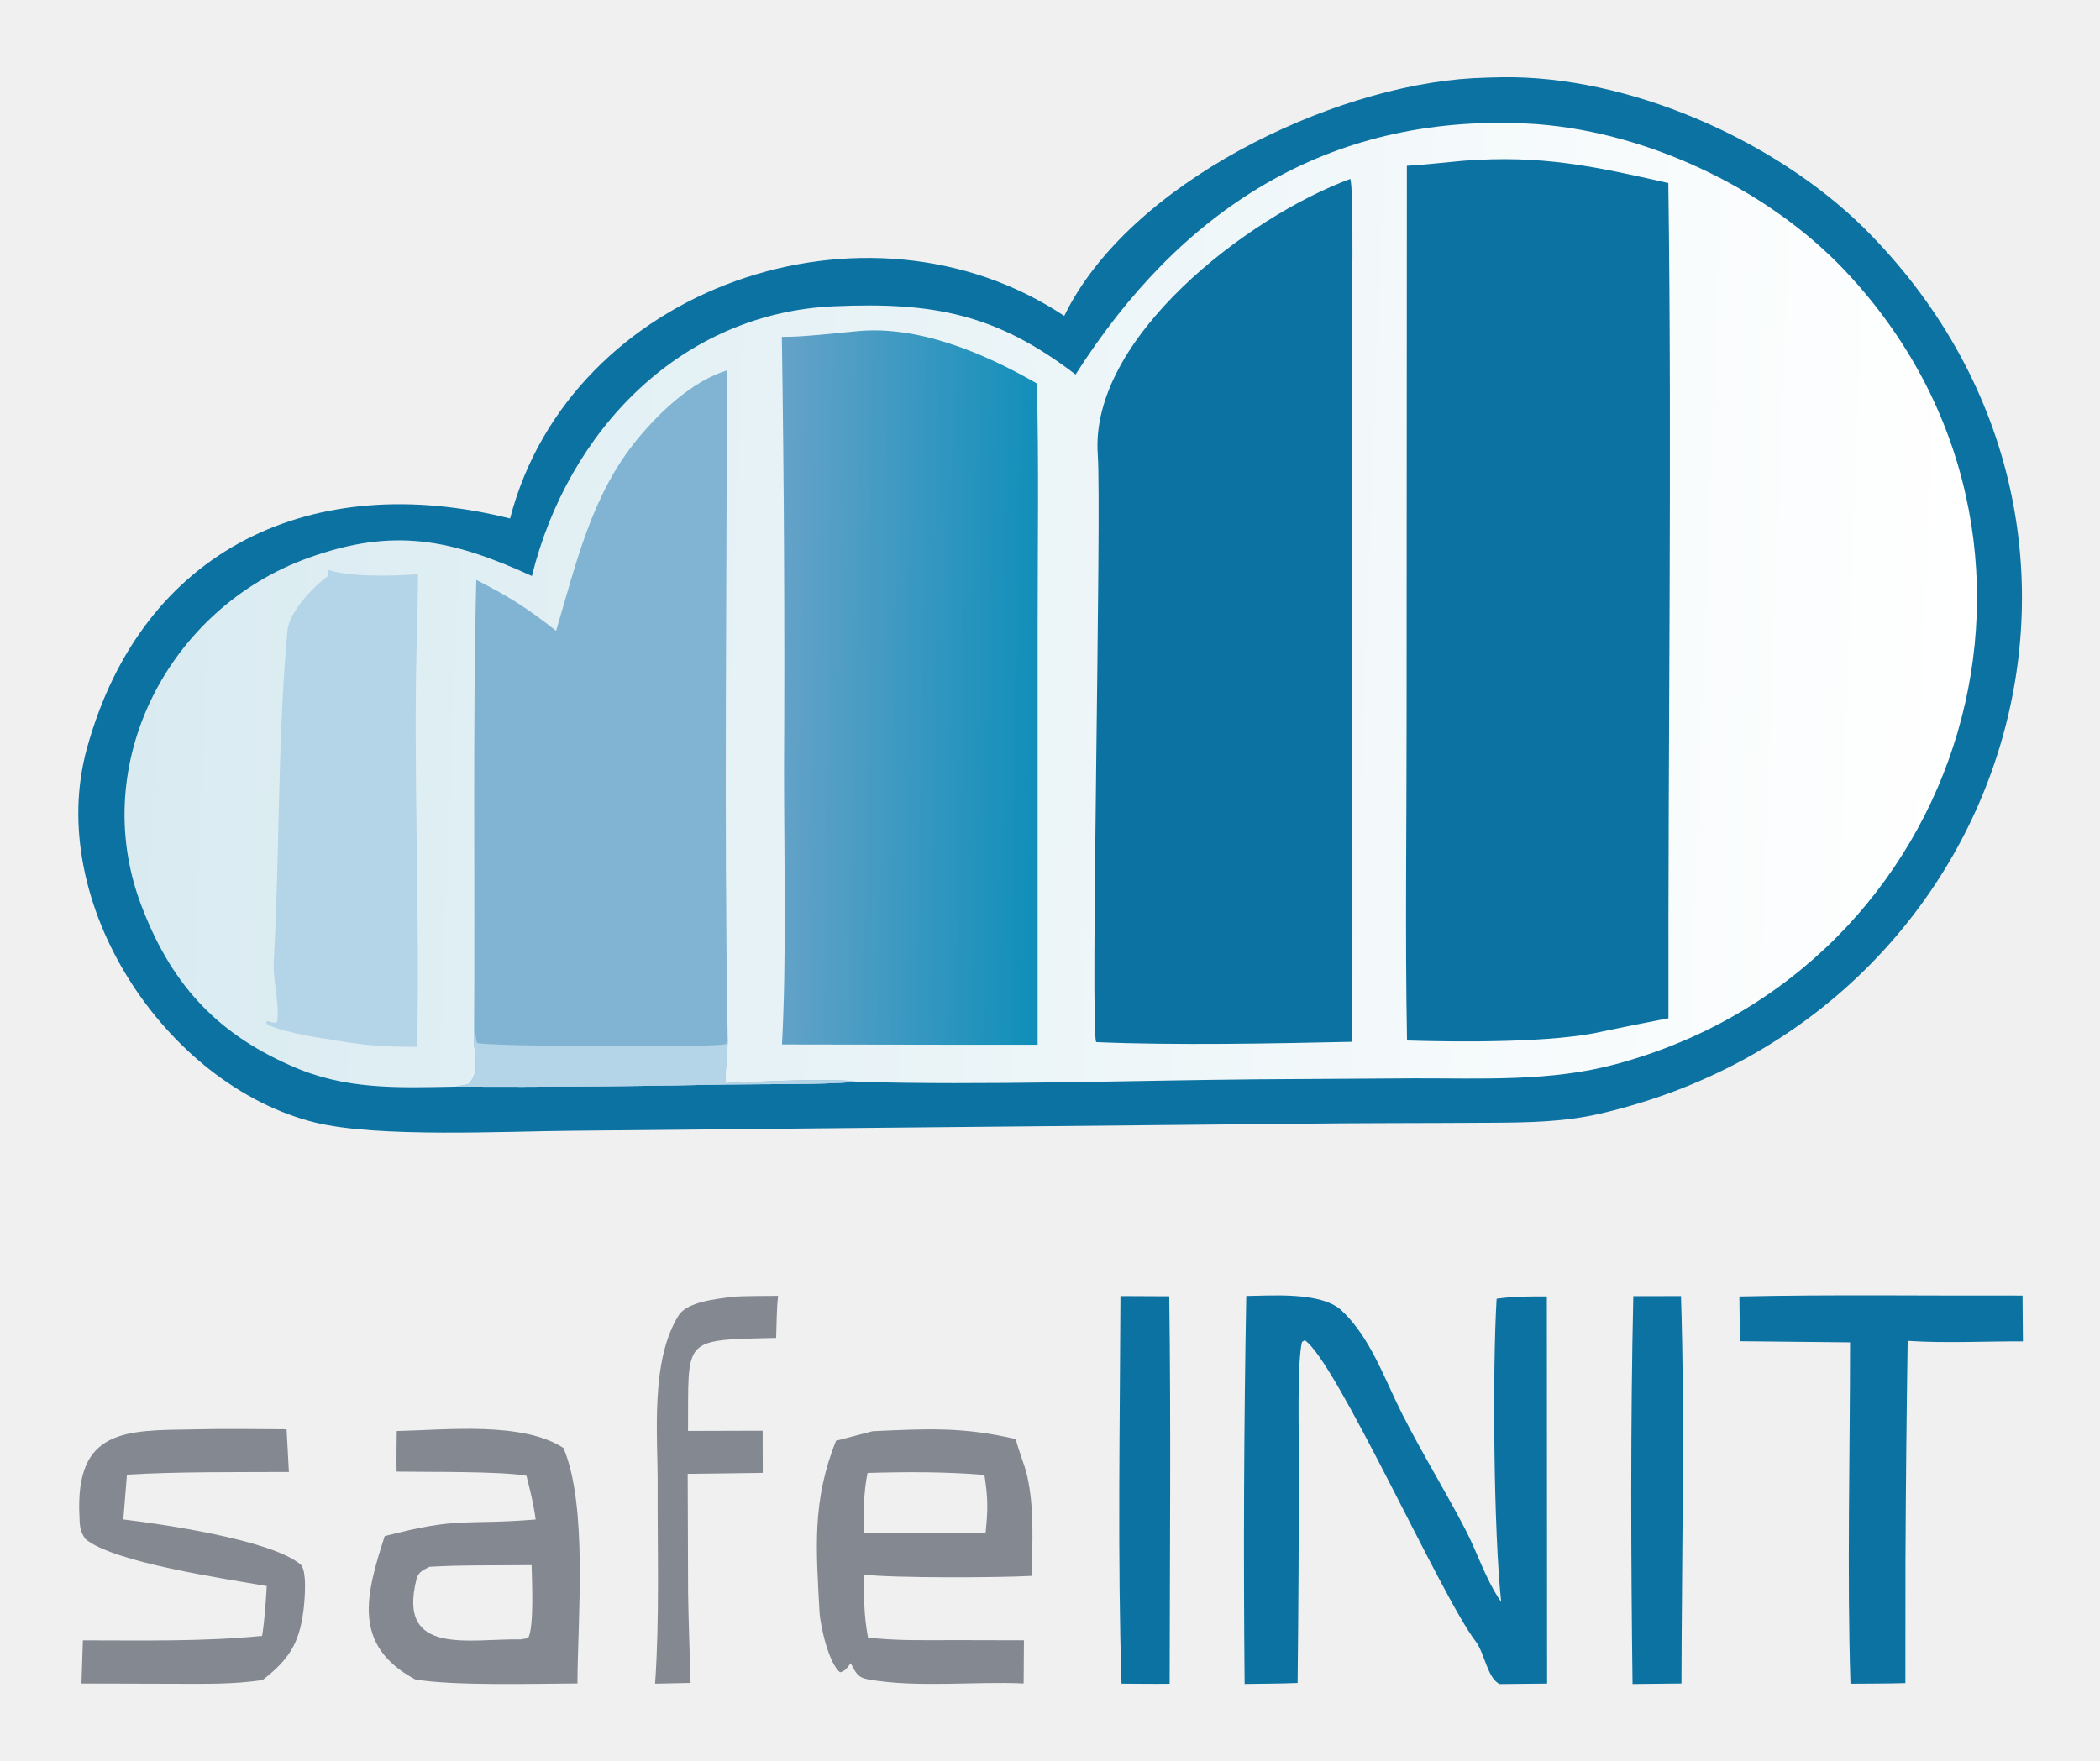
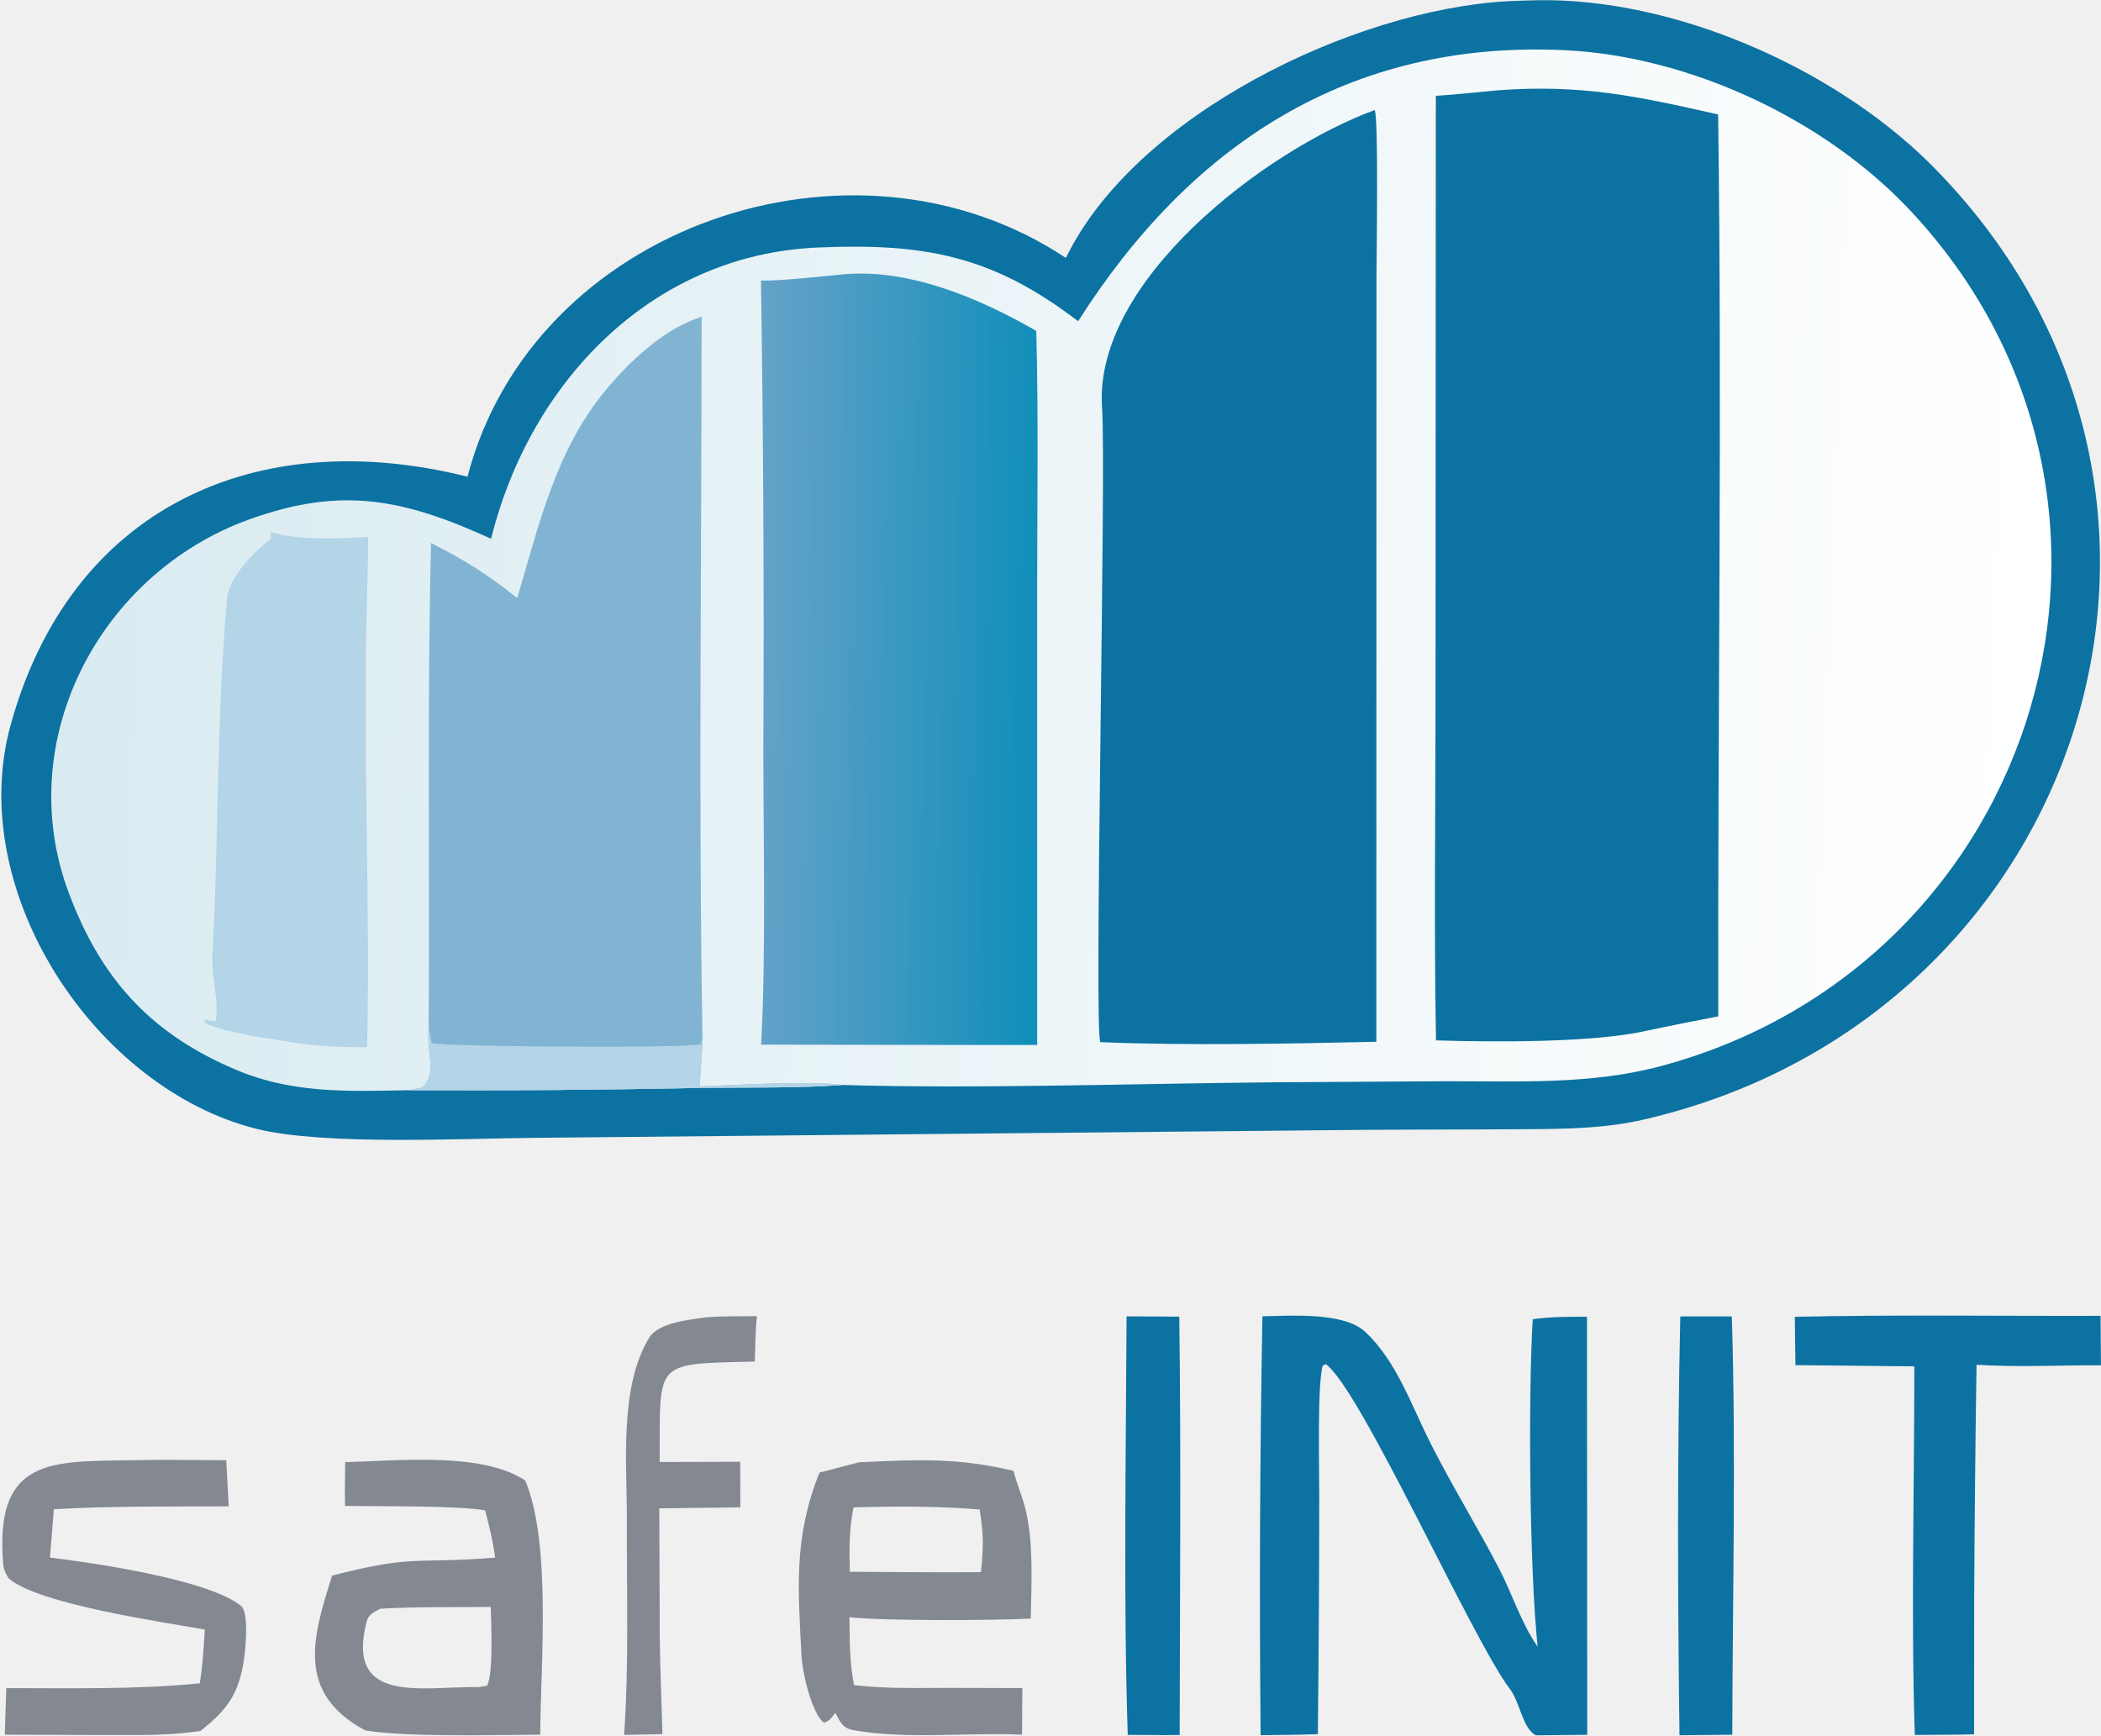
- <svg xmlns="http://www.w3.org/2000/svg" version="1.1" viewBox="132 168 763 640" width="763" height="640" style="display:block">
+ <svg xmlns="http://www.w3.org/2000/svg" version="1.1" viewBox="160 196 707 584" width="707" height="584" style="display:block">
  <svg x="0" y="0" width="1024" height="1024" viewBox="0 0 1024 1024">
    <defs>
      <linearGradient id="Gradient1" gradientUnits="userSpaceOnUse" x1="507.68" y1="418.44" x2="416.311" y2="417.208">
        <stop class="stop0" offset="0" stop-opacity="1" stop-color="rgb(17,143,186)" />
        <stop class="stop1" offset="1" stop-opacity="1" stop-color="rgb(100,162,200)" />
      </linearGradient>
      <linearGradient id="Gradient2" gradientUnits="userSpaceOnUse" x1="181.845" y1="376.087" x2="847.773" y2="401.047">
        <stop class="stop0" offset="0" stop-opacity="1" stop-color="rgb(217,235,241)" />
        <stop class="stop1" offset="1" stop-opacity="1" stop-color="rgb(255,255,255)" />
      </linearGradient>
    </defs>
    <defs>
      <mask id="hole" maskUnits="userSpaceOnUse">
        <rect x="0" y="0" width="1024" height="1024" fill="#fff" />
        <path transform="translate(0,0)" fill="#000" d="M 288.027 737.429 C 299.297 736.734 313.65 736.939 325.148 736.833 C 325.248 742.006 326.132 759.203 323.897 763.347 L 321.249 763.809 C 302.48 763.447 276.247 770.059 283.316 741.959 C 284.01 739.201 285.864 738.595 288.027 737.429 z" />
        <path transform="translate(0,0)" fill="#000" d="M 447.213 703.319 C 461.449 702.905 475.468 702.872 489.671 704.032 C 491.014 712.621 490.959 716.745 490.096 725.12 C 475.478 725.253 460.602 725.056 445.962 725.001 C 445.77 717.424 445.706 710.766 447.213 703.319 z" />
      </mask>
    </defs>
    <g mask="url(#hole)">
      <path transform="translate(0,0)" fill="rgb(12,114,161)" d="M 667.138 196.421 C 670.65 196.252 674.163 196.136 677.678 196.073 C 723.295 195.397 776.144 218.439 808.847 250.451 C 919.346 359.868 862.598 538.091 713.421 572.734 C 700.419 575.754 687.649 575.946 674.406 576.038 C 649.915 576.208 625.429 576.102 600.948 576.437 L 340.25 578.947 C 315.754 579.134 268.961 581.576 246.322 575.922 C 192.167 562.399 148.145 496.045 163.572 440.032 C 183.693 366.975 245.905 338.573 317.321 356.438 C 339.239 272.149 446.927 235.094 518.673 282.808 C 542.085 234.664 615.389 199.354 667.138 196.421 z" />
      <path transform="translate(0,0)" fill="url(#Gradient2)" d="M 522.789 304.113 C 560.533 244.756 613.847 209.49 686.405 212.88 C 728.391 214.842 773.787 236.016 802.551 266.581 C 894.144 363.909 847.259 520.101 719.256 554.707 C 695.298 561.198 670.406 559.841 645.902 559.902 L 588.604 560.257 C 542.912 560.666 488.626 562.508 443.361 561.152 C 428.979 562.293 410.626 561.906 395.888 562.14 C 363.081 562.822 330.267 563.083 297.454 562.923 C 276.399 563.322 257.206 564.144 237.586 555.247 C 209.82 543.09 193.667 524.636 183.144 496.514 C 163.983 445.308 193.419 388.975 243.984 370.771 C 274.975 359.614 295.819 363.891 325.258 377.331 C 338.319 324.589 379.252 281.746 435.077 279.307 C 471.242 277.727 494.061 282.109 522.789 304.113 z" />
      <path transform="translate(0,0)" fill="rgb(129,180,210)" d="M 334.046 397.273 C 341.371 372.711 346.936 347.696 363.753 327.391 C 371.966 317.475 383.594 306.497 396.091 302.624 C 396.106 382.642 395.012 465.428 396.397 545.216 C 396.634 546.014 395.464 558.959 395.485 561.643 C 405.941 561.227 434.161 559.659 443.361 561.152 C 428.979 562.293 410.626 561.906 395.888 562.14 C 363.081 562.822 330.267 563.083 297.454 562.923 L 302.167 562.024 C 307.168 556.93 303.62 550.975 304.192 542.518 L 304.255 541.678 C 304.606 487.279 303.736 433.165 305.05 378.75 C 316.928 384.827 323.567 388.983 334.046 397.273 z" />
      <path transform="translate(0,0)" fill="rgb(180,212,231)" d="M 304.255 541.678 L 305.263 547.001 C 307.396 548.331 392.136 548.881 395.901 547.423 L 396.397 545.216 C 396.634 546.014 395.464 558.959 395.485 561.643 C 405.941 561.227 434.161 559.659 443.361 561.152 C 428.979 562.293 410.626 561.906 395.888 562.14 C 363.081 562.822 330.267 563.083 297.454 562.923 L 302.167 562.024 C 307.168 556.93 303.62 550.975 304.192 542.518 L 304.255 541.678 z" />
      <path transform="translate(0,0)" fill="rgb(12,114,161)" d="M 663.687 226.422 C 692.175 224.265 710.983 228.373 738.161 234.523 C 739.535 334.493 738.007 437.732 738.212 538.061 C 730.342 539.562 722.487 541.134 714.645 542.778 C 696.868 547.023 662.174 546.737 643.221 546.151 C 642.517 508.316 643.067 469.119 643.062 431.121 L 643.163 228.25 C 649.72 227.86 657.078 227.022 663.687 226.422 z" />
      <path transform="translate(0,0)" fill="rgb(12,114,161)" d="M 622.576 233.035 C 623.945 235.216 623.193 283.239 623.188 289.19 L 623.144 546.626 C 594.268 547.253 558.861 547.953 530.288 546.739 C 528.037 543.517 532.328 353.829 530.855 333.165 C 527.838 290.83 585.284 246.79 622.576 233.035 z" />
      <path transform="translate(0,0)" fill="url(#Gradient1)" d="M 442.732 288.434 C 465.35 285.971 489.639 296.388 508.715 307.366 C 509.482 335.941 509.005 366.165 509.009 394.836 L 509.011 547.696 L 485.25 547.697 L 416.118 547.589 C 417.786 517.034 416.871 479.269 416.87 448.09 C 417.14 395.534 416.874 342.977 416.072 290.426 C 422.865 290.565 435.761 289.071 442.732 288.434 z" />
      <path transform="translate(0,0)" fill="rgb(180,212,231)" d="M 251.066 375.057 C 259.244 377.836 275.054 377.364 283.861 376.687 C 283.866 383.955 283.664 391.461 283.461 398.747 C 282.073 448.546 284.627 498.713 283.546 548.456 C 270.878 548.488 263.182 547.838 250.766 545.56 C 247.121 545.219 230.943 542.209 228.691 539.915 L 229.103 539.069 C 230.668 539.521 230.886 539.656 232.561 539.694 C 233.879 533.696 231.065 524.6 231.469 517.305 C 233.676 477.404 232.801 436.901 236.444 397.217 C 237.081 390.274 245.884 381.146 251.197 377.343 L 251.066 375.057 z" />
      <path transform="translate(0,0)" fill="rgb(12,114,161)" d="M 584.812 638.998 C 594.227 638.878 611.702 637.488 619.187 644.043 C 629.94 653.934 634.969 669.092 641.505 681.982 C 648.72 696.214 656.947 709.565 664.323 723.678 C 668.751 732.148 671.785 741.992 677.19 749.854 L 677.431 750.2 C 674.705 724.815 674.201 666.239 675.772 640.007 C 682.282 639.089 687.475 639.18 694.026 639.16 L 694.113 779.86 L 676.858 780.039 C 672.405 777.89 671.438 768.81 668.167 764.547 C 655.559 748.116 617.457 662.602 606.046 655.074 L 605.054 655.732 C 603.239 663.064 603.951 689.82 603.932 698.767 C 603.92 725.727 603.763 752.687 603.46 779.646 C 597.175 779.891 590.53 779.896 584.21 780.002 C 583.755 733 583.956 685.994 584.812 638.998 z" />
      <path transform="translate(0,0)" fill="rgb(131,136,145)" d="M 276.156 688.084 C 294.149 687.69 321.829 684.554 336.728 694.241 C 345.594 715.339 341.924 755.726 341.797 779.814 C 326.109 779.885 296.909 780.747 282.864 778.363 C 259.591 765.852 265.093 747.159 271.772 726.276 C 299.494 719.086 299.871 722.397 326.625 720.237 C 325.837 714.413 324.699 710.013 323.281 704.35 C 314.491 702.663 286.768 703.016 276.107 702.835 C 275.986 698.086 276.127 692.873 276.156 688.084 z" />
      <path transform="translate(0,0)" fill="rgb(131,136,145)" d="M 449.06 688.149 C 468.801 687.256 481.952 686.499 501.074 691.032 C 502.182 695.64 504.187 699.935 505.221 704.49 C 507.839 716.028 507.062 728.878 506.862 740.731 C 495.731 741.393 456.063 741.569 445.851 740.259 C 445.933 748.872 445.832 754.72 447.375 763.147 C 458.233 764.371 467.894 764.08 478.806 764.072 L 504.03 764.131 L 503.921 779.817 C 486.149 778.991 464.814 781.506 447.262 778.305 C 443.536 777.626 442.893 775.787 441.088 772.446 C 439.684 774.244 439.306 775.158 437.24 775.769 C 433.227 772.748 430.036 759.146 429.747 753.709 C 428.521 730.684 427.024 713.43 435.761 691.616 L 449.06 688.149 z" />
      <path transform="translate(0,0)" fill="rgb(12,114,161)" d="M 763.97 639.188 C 797.593 638.426 833.028 638.967 866.855 638.853 L 866.992 655.505 C 852.933 655.435 839.19 656.232 825.121 655.313 C 824.711 682.04 824.443 708.77 824.318 735.5 L 824.289 779.689 C 817.763 779.882 810.899 779.844 804.34 779.909 C 803.062 740.926 804.188 695.372 804.188 655.856 L 764.174 655.447 L 763.97 639.188 z" />
      <path transform="translate(0,0)" fill="rgb(131,136,145)" d="M 202.642 687.476 C 213.659 687.203 225.082 687.402 236.132 687.448 L 236.963 702.967 C 217.808 703.071 197.125 702.815 178.124 703.939 L 176.809 720.22 C 189.865 721.785 230.077 727.434 241.118 736.504 C 243.67 738.6 242.739 749.494 242.243 753.389 C 240.711 765.406 236.895 771.22 227.38 778.59 C 216.443 780.168 207.481 779.937 196.5 779.934 L 161.607 779.834 L 162.116 764.152 C 183.572 764.147 205.979 764.663 227.239 762.529 C 228.221 756.153 228.529 750.85 228.923 744.429 C 214.357 741.838 172.97 735.902 162.931 727.23 C 160.905 724.088 161.03 722.572 160.858 719.009 C 159.323 687.191 177.545 687.85 202.642 687.476 z" />
      <path transform="translate(0,0)" fill="rgb(12,114,161)" d="M 725.436 639.064 L 742.757 639.051 C 744.216 683.456 743.006 734.843 742.93 779.831 L 725.16 780.021 C 724.563 734.48 724.397 684.499 725.436 639.064 z" />
      <path transform="translate(0,0)" fill="rgb(12,114,161)" d="M 539.097 639.033 L 556.833 639.12 C 557.464 685.739 557.036 733.248 556.967 779.931 C 551.24 780.016 545.244 779.906 539.494 779.887 C 538.019 735.317 538.908 684.033 539.097 639.033 z" />
      <path transform="translate(0,0)" fill="rgb(131,136,145)" d="M 397.741 639.345 C 401.837 638.94 410.303 639.033 414.722 638.954 C 414.195 642.753 414.146 650.161 413.996 654.243 C 379.393 655.065 382.225 653.899 381.985 688.045 L 409.095 687.968 L 409.135 703.296 L 381.857 703.644 L 382.011 746.983 C 382.162 757.738 382.611 768.841 382.911 779.622 L 370.023 779.9 C 371.669 755.818 370.853 732.345 370.95 707.894 C 371.024 689.303 368.221 662.697 378.549 646.099 C 381.64 641.13 392.146 640.118 397.741 639.345 z" />
    </g>
  </svg>
</svg>
